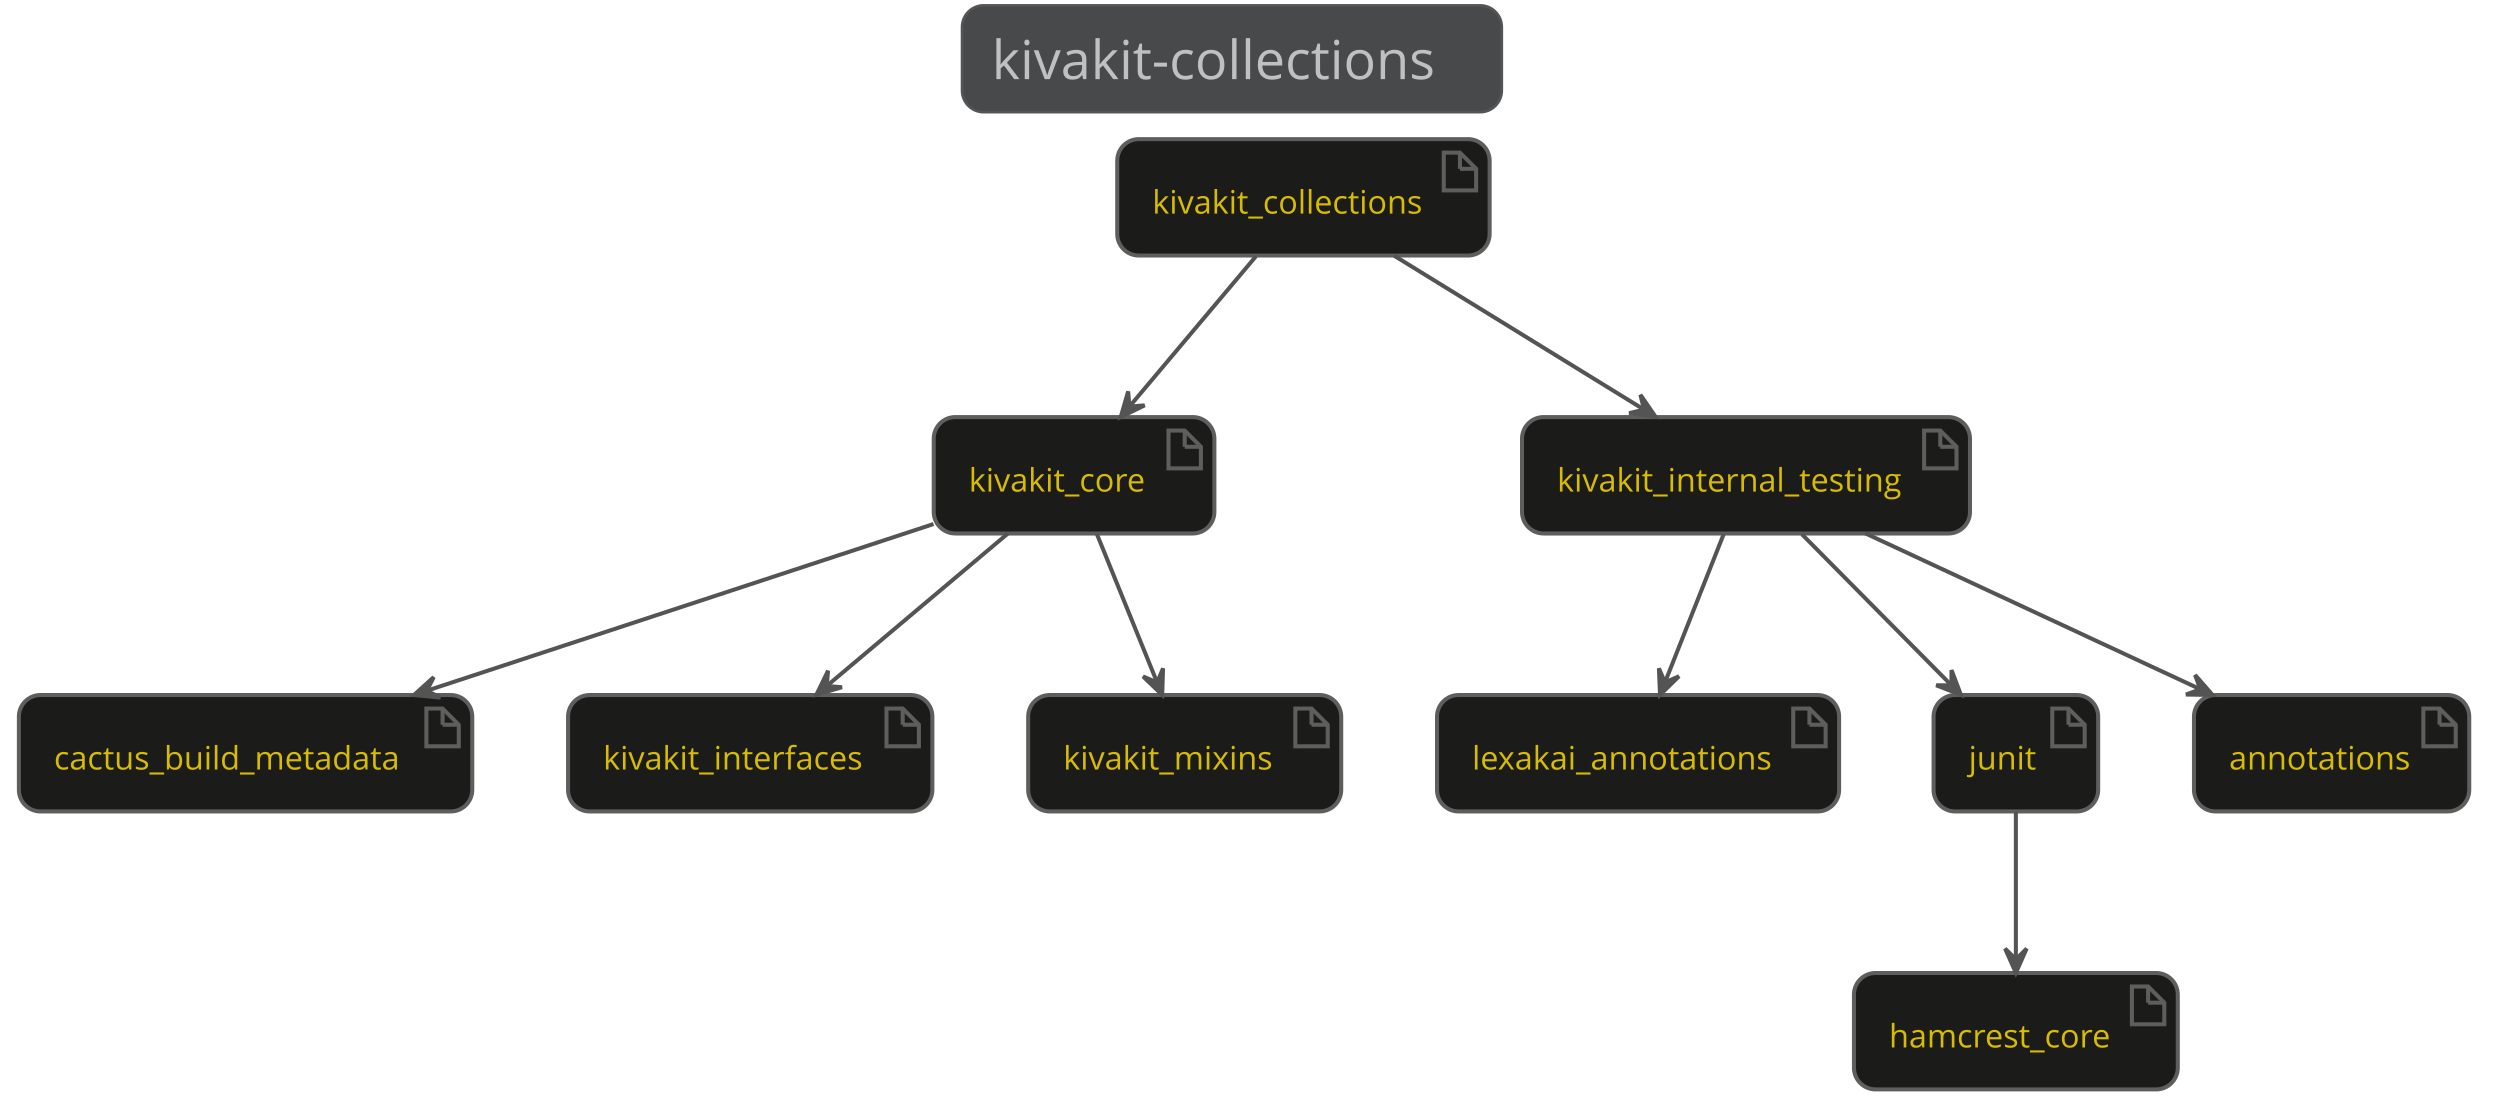
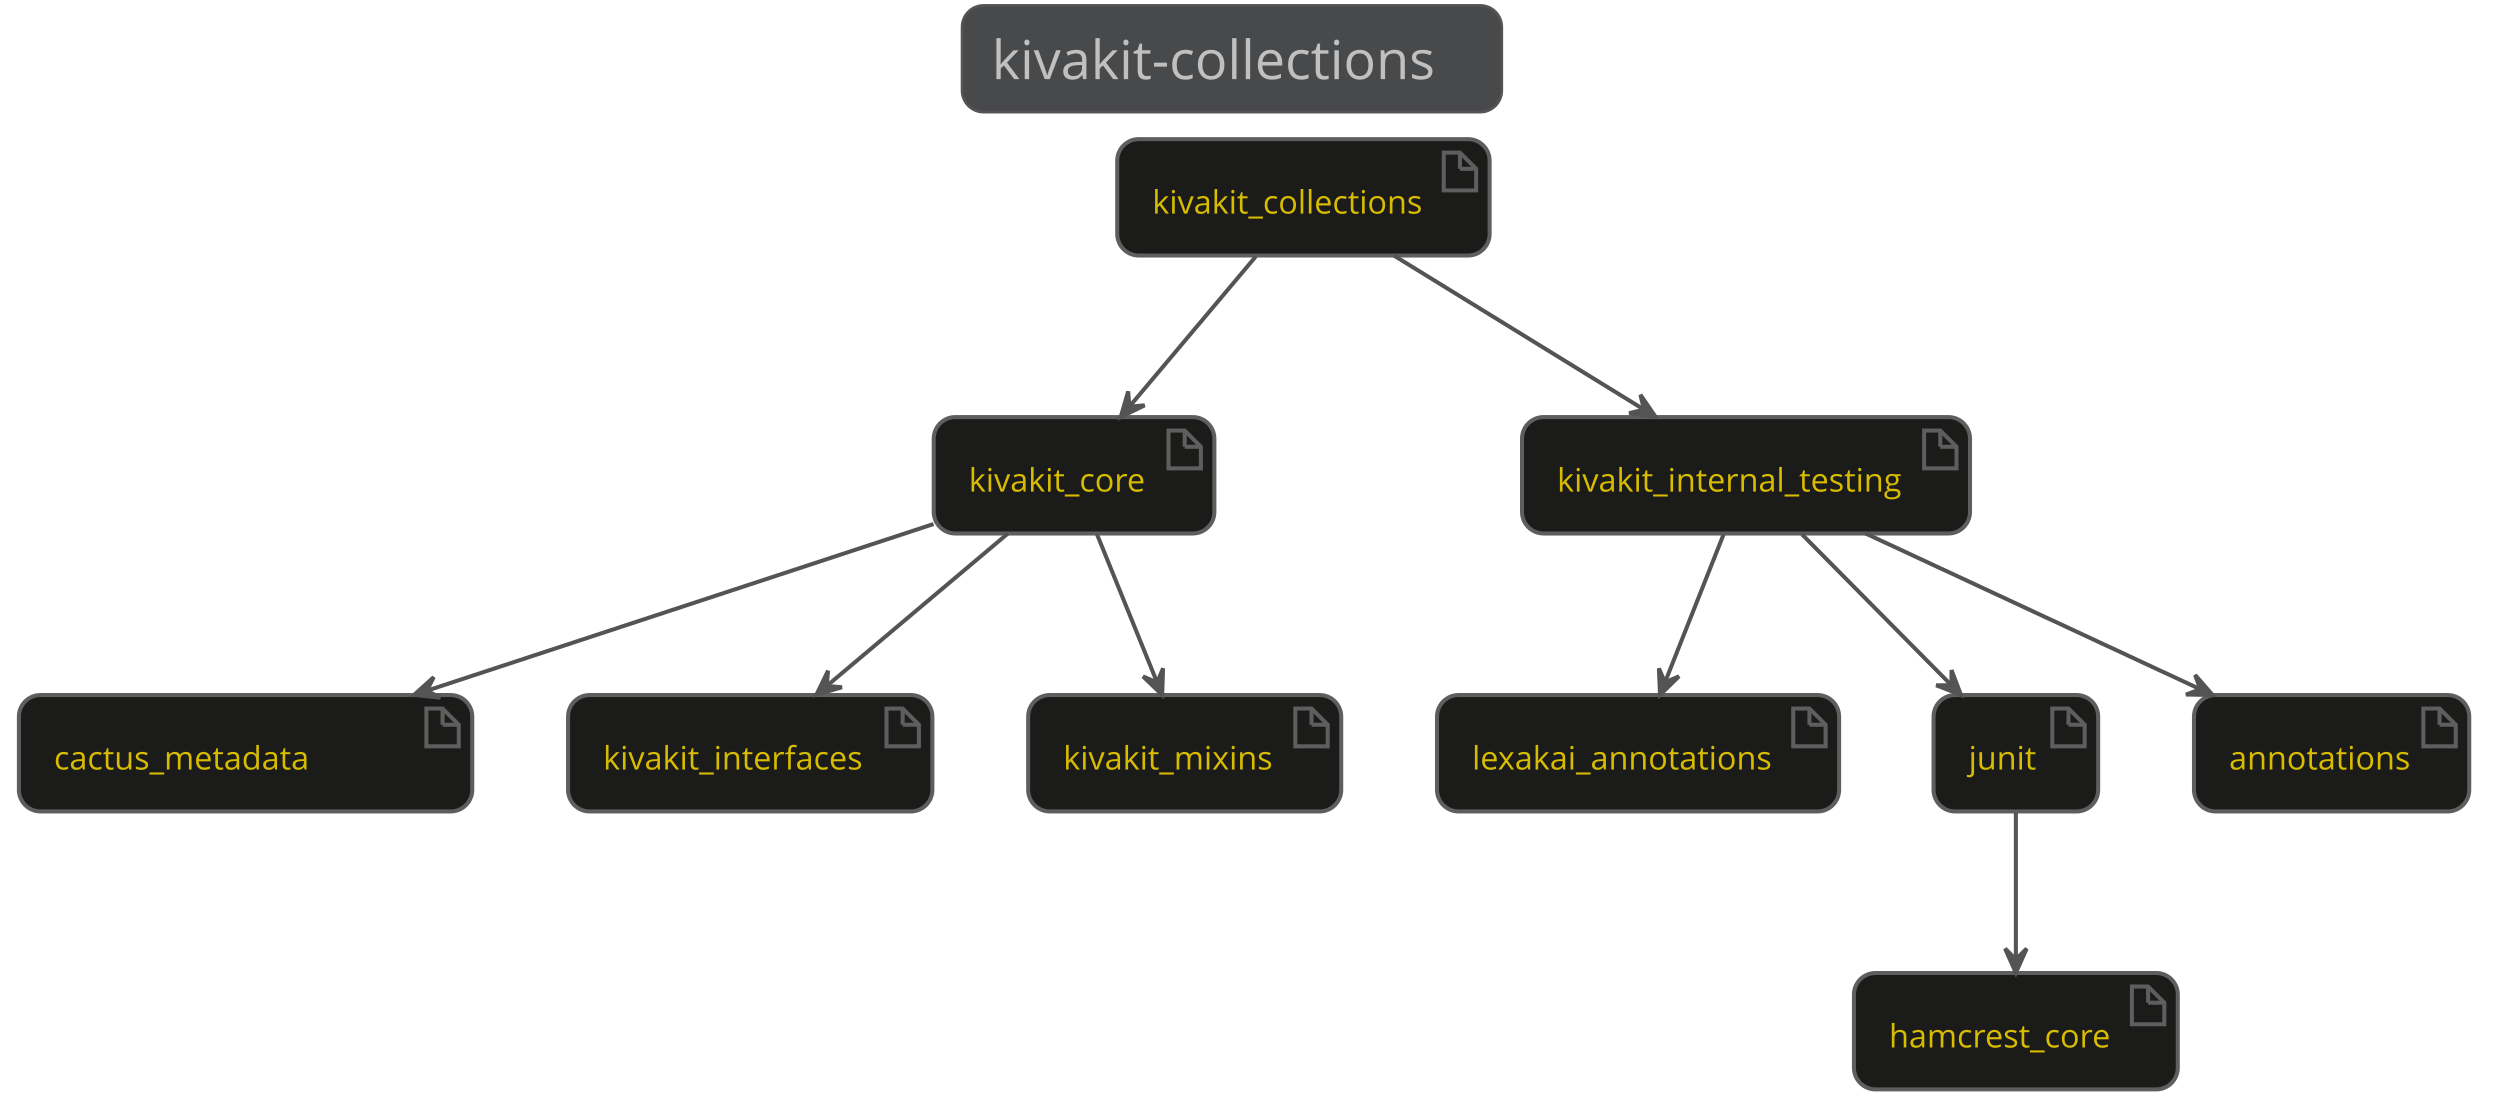
<svg xmlns="http://www.w3.org/2000/svg" contentScriptType="application/ecmascript" contentStyleType="text/css" height="426.042px" preserveAspectRatio="none" style="width:965px;height:426px;background:#333333;" version="1.1" viewBox="0 0 965 426" width="965.625px" zoomAndPan="magnify">
  <defs />
  <g>
    <rect fill="#48494B" height="41.203" rx="8.333" ry="8.333" style="stroke:#545454;stroke-width:1.042;" width="208.333" x="371.354" y="2.083" />
    <text fill="#C0C0C0" font-family="Open Sans,Avenir,Nunito,Arial,Helvetica,SansSerif" font-size="20.833" lengthAdjust="spacing" textLength="185.417" x="382.812" y="30.558">kivakit-collections</text>
    <rect fill="#1B1B1A" height="44.93" rx="8.333" ry="8.333" style="stroke:#5E5E5E;stroke-width:1.562;" width="175" x="7.292" y="268.286" />
    <polygon fill="#1B1B1A" points="164.583,273.495,164.583,288.078,177.083,288.078,177.083,279.745,170.833,273.495,164.583,273.495" style="stroke:#5E5E5E;stroke-width:1.562;" />
    <line style="stroke:#5E5E5E;stroke-width:1.562;" x1="170.833" x2="170.833" y1="273.495" y2="279.745" />
    <line style="stroke:#5E5E5E;stroke-width:1.562;" x1="177.083" x2="170.833" y1="279.745" y2="279.745" />
-     <text fill="#D8BC00" font-family="Open Sans,Avenir,Nunito,Arial,Helvetica,SansSerif" font-size="12.5" lengthAdjust="spacing" textLength="137.5" x="20.833" y="297.038">cactus_build_metadata</text>
+     <text fill="#D8BC00" font-family="Open Sans,Avenir,Nunito,Arial,Helvetica,SansSerif" font-size="12.5" lengthAdjust="spacing" textLength="137.5" x="20.833" y="297.038">cactus_metadata</text>
    <rect fill="#1B1B1A" height="44.93" rx="8.333" ry="8.333" style="stroke:#5E5E5E;stroke-width:1.562;" width="143.75" x="431.25" y="53.703" />
    <polygon fill="#1B1B1A" points="557.292,58.911,557.292,73.495,569.792,73.495,569.792,65.161,563.542,58.911,557.292,58.911" style="stroke:#5E5E5E;stroke-width:1.562;" />
    <line style="stroke:#5E5E5E;stroke-width:1.562;" x1="563.542" x2="563.542" y1="58.911" y2="65.161" />
    <line style="stroke:#5E5E5E;stroke-width:1.562;" x1="569.792" x2="563.542" y1="65.161" y2="65.161" />
    <text fill="#D8BC00" font-family="Open Sans,Avenir,Nunito,Arial,Helvetica,SansSerif" font-size="12.5" lengthAdjust="spacing" textLength="106.25" x="444.792" y="82.454">kivakit_collections</text>
    <rect fill="#1B1B1A" height="44.93" rx="8.333" ry="8.333" style="stroke:#5E5E5E;stroke-width:1.562;" width="108.333" x="360.417" y="160.994" />
    <polygon fill="#1B1B1A" points="451.042,166.203,451.042,180.786,463.542,180.786,463.542,172.453,457.292,166.203,451.042,166.203" style="stroke:#5E5E5E;stroke-width:1.562;" />
    <line style="stroke:#5E5E5E;stroke-width:1.562;" x1="457.292" x2="457.292" y1="166.203" y2="172.453" />
    <line style="stroke:#5E5E5E;stroke-width:1.562;" x1="463.542" x2="457.292" y1="172.453" y2="172.453" />
    <text fill="#D8BC00" font-family="Open Sans,Avenir,Nunito,Arial,Helvetica,SansSerif" font-size="12.5" lengthAdjust="spacing" textLength="70.833" x="373.958" y="189.746">kivakit_core</text>
    <rect fill="#1B1B1A" height="44.93" rx="8.333" ry="8.333" style="stroke:#5E5E5E;stroke-width:1.562;" width="140.625" x="219.271" y="268.286" />
    <polygon fill="#1B1B1A" points="342.188,273.495,342.188,288.078,354.688,288.078,354.688,279.745,348.438,273.495,342.188,273.495" style="stroke:#5E5E5E;stroke-width:1.562;" />
    <line style="stroke:#5E5E5E;stroke-width:1.562;" x1="348.438" x2="348.438" y1="273.495" y2="279.745" />
    <line style="stroke:#5E5E5E;stroke-width:1.562;" x1="354.688" x2="348.438" y1="279.745" y2="279.745" />
    <text fill="#D8BC00" font-family="Open Sans,Avenir,Nunito,Arial,Helvetica,SansSerif" font-size="12.5" lengthAdjust="spacing" textLength="103.125" x="232.812" y="297.038">kivakit_interfaces</text>
    <rect fill="#1B1B1A" height="44.93" rx="8.333" ry="8.333" style="stroke:#5E5E5E;stroke-width:1.562;" width="172.917" x="587.5" y="160.994" />
    <polygon fill="#1B1B1A" points="742.708,166.203,742.708,180.786,755.208,180.786,755.208,172.453,748.958,166.203,742.708,166.203" style="stroke:#5E5E5E;stroke-width:1.562;" />
    <line style="stroke:#5E5E5E;stroke-width:1.562;" x1="748.958" x2="748.958" y1="166.203" y2="172.453" />
    <line style="stroke:#5E5E5E;stroke-width:1.562;" x1="755.208" x2="748.958" y1="172.453" y2="172.453" />
    <text fill="#D8BC00" font-family="Open Sans,Avenir,Nunito,Arial,Helvetica,SansSerif" font-size="12.5" lengthAdjust="spacing" textLength="135.417" x="601.042" y="189.746">kivakit_internal_testing</text>
    <rect fill="#1B1B1A" height="44.93" rx="8.333" ry="8.333" style="stroke:#5E5E5E;stroke-width:1.562;" width="120.833" x="396.875" y="268.286" />
    <polygon fill="#1B1B1A" points="500,273.495,500,288.078,512.5,288.078,512.5,279.745,506.25,273.495,500,273.495" style="stroke:#5E5E5E;stroke-width:1.562;" />
    <line style="stroke:#5E5E5E;stroke-width:1.562;" x1="506.25" x2="506.25" y1="273.495" y2="279.745" />
    <line style="stroke:#5E5E5E;stroke-width:1.562;" x1="512.5" x2="506.25" y1="279.745" y2="279.745" />
    <text fill="#D8BC00" font-family="Open Sans,Avenir,Nunito,Arial,Helvetica,SansSerif" font-size="12.5" lengthAdjust="spacing" textLength="83.333" x="410.417" y="297.038">kivakit_mixins</text>
    <rect fill="#1B1B1A" height="44.93" rx="8.333" ry="8.333" style="stroke:#5E5E5E;stroke-width:1.562;" width="155.208" x="554.688" y="268.286" />
    <polygon fill="#1B1B1A" points="692.188,273.495,692.188,288.078,704.688,288.078,704.688,279.745,698.438,273.495,692.188,273.495" style="stroke:#5E5E5E;stroke-width:1.562;" />
    <line style="stroke:#5E5E5E;stroke-width:1.562;" x1="698.438" x2="698.438" y1="273.495" y2="279.745" />
    <line style="stroke:#5E5E5E;stroke-width:1.562;" x1="704.688" x2="698.438" y1="279.745" y2="279.745" />
    <text fill="#D8BC00" font-family="Open Sans,Avenir,Nunito,Arial,Helvetica,SansSerif" font-size="12.5" lengthAdjust="spacing" textLength="117.708" x="568.229" y="297.038">lexakai_annotations</text>
    <rect fill="#1B1B1A" height="44.93" rx="8.333" ry="8.333" style="stroke:#5E5E5E;stroke-width:1.562;" width="63.542" x="746.354" y="268.286" />
    <polygon fill="#1B1B1A" points="792.188,273.495,792.188,288.078,804.688,288.078,804.688,279.745,798.438,273.495,792.188,273.495" style="stroke:#5E5E5E;stroke-width:1.562;" />
    <line style="stroke:#5E5E5E;stroke-width:1.562;" x1="798.438" x2="798.438" y1="273.495" y2="279.745" />
    <line style="stroke:#5E5E5E;stroke-width:1.562;" x1="804.688" x2="798.438" y1="279.745" y2="279.745" />
    <text fill="#D8BC00" font-family="Open Sans,Avenir,Nunito,Arial,Helvetica,SansSerif" font-size="12.5" lengthAdjust="spacing" textLength="26.042" x="759.896" y="297.038">junit</text>
    <rect fill="#1B1B1A" height="44.93" rx="8.333" ry="8.333" style="stroke:#5E5E5E;stroke-width:1.562;" width="125" x="715.625" y="375.578" />
    <polygon fill="#1B1B1A" points="822.917,380.786,822.917,395.37,835.417,395.37,835.417,387.036,829.167,380.786,822.917,380.786" style="stroke:#5E5E5E;stroke-width:1.562;" />
    <line style="stroke:#5E5E5E;stroke-width:1.562;" x1="829.167" x2="829.167" y1="380.786" y2="387.036" />
    <line style="stroke:#5E5E5E;stroke-width:1.562;" x1="835.417" x2="829.167" y1="387.036" y2="387.036" />
    <text fill="#D8BC00" font-family="Open Sans,Avenir,Nunito,Arial,Helvetica,SansSerif" font-size="12.5" lengthAdjust="spacing" textLength="87.5" x="729.167" y="404.329">hamcrest_core</text>
    <rect fill="#1B1B1A" height="44.93" rx="8.333" ry="8.333" style="stroke:#5E5E5E;stroke-width:1.562;" width="106.25" x="846.875" y="268.286" />
    <polygon fill="#1B1B1A" points="935.417,273.495,935.417,288.078,947.917,288.078,947.917,279.745,941.667,273.495,935.417,273.495" style="stroke:#5E5E5E;stroke-width:1.562;" />
    <line style="stroke:#5E5E5E;stroke-width:1.562;" x1="941.667" x2="941.667" y1="273.495" y2="279.745" />
    <line style="stroke:#5E5E5E;stroke-width:1.562;" x1="947.917" x2="941.667" y1="279.745" y2="279.745" />
    <text fill="#D8BC00" font-family="Open Sans,Avenir,Nunito,Arial,Helvetica,SansSerif" font-size="12.5" lengthAdjust="spacing" textLength="68.75" x="860.417" y="297.038">annotations</text>
    <path d="M778.125,313.526 C778.125,329.995 778.125,352.692 778.125,370.245 " fill="none" id="junit-to-hamcrest_core" style="stroke:#545454;stroke-width:1.562;" />
    <polygon fill="#545454" points="778.125,375.526,782.292,366.151,778.125,370.317,773.958,366.151,778.125,375.526" style="stroke:#545454;stroke-width:1.562;" />
    <path d="M484.781,98.942 C470.677,115.692 451.156,138.89 436.281,156.567 " fill="none" id="kivakit_collections-to-kivakit_core" style="stroke:#545454;stroke-width:1.562;" />
    <polygon fill="#545454" points="432.604,160.942,441.833,156.462,435.962,156.961,435.463,151.089,432.604,160.942" style="stroke:#545454;stroke-width:1.562;" />
    <path d="M538.104,98.682 C566.094,115.921 605.323,140.078 634.438,158.015 " fill="none" id="kivakit_collections-to-kivakit_internal_testing" style="stroke:#545454;stroke-width:1.562;" />
    <polygon fill="#545454" points="639.021,160.838,633.212,152.382,634.583,158.113,628.851,159.483,639.021,160.838" style="stroke:#545454;stroke-width:1.562;" />
-     <path d="M360.333,202.276 C306.542,219.974 223.865,247.182 165.062,266.515 " fill="none" id="kivakit_core-to-cactus_build_metadata" style="stroke:#545454;stroke-width:1.562;" />
+     <path d="M360.333,202.276 C306.542,219.974 223.865,247.182 165.062,266.515 " fill="none" id="kivakit_core-to-cactus_metadata" style="stroke:#545454;stroke-width:1.562;" />
    <polygon fill="#545454" points="159.812,268.255,170.019,269.289,164.761,266.63,167.42,261.372,159.812,268.255" style="stroke:#545454;stroke-width:1.562;" />
    <path d="M388.99,205.974 C368.76,222.994 340.51,246.776 319.292,264.64 " fill="none" id="kivakit_core-to-kivakit_interfaces" style="stroke:#545454;stroke-width:1.562;" />
    <polygon fill="#545454" points="315.146,268.13,325,265.275,319.129,264.774,319.63,258.902,315.146,268.13" style="stroke:#545454;stroke-width:1.562;" />
    <path d="M423.438,206.234 C430.115,222.703 439.333,245.401 446.458,262.953 " fill="none" id="kivakit_core-to-kivakit_mixins" style="stroke:#545454;stroke-width:1.562;" />
    <polygon fill="#545454" points="448.604,268.234,448.937,257.98,446.644,263.409,441.216,261.116,448.604,268.234" style="stroke:#545454;stroke-width:1.562;" />
    <path d="M719.969,205.849 C757.406,223.276 810.188,247.838 848.917,265.87 " fill="none" id="kivakit_internal_testing-to-annotations" style="stroke:#545454;stroke-width:1.562;" />
    <polygon fill="#545454" points="854.052,268.255,847.3,260.531,849.327,266.064,843.794,268.091,854.052,268.255" style="stroke:#545454;stroke-width:1.562;" />
    <path d="M695.542,206.234 C712.271,223.13 735.49,246.578 753.042,264.307 " fill="none" id="kivakit_internal_testing-to-junit" style="stroke:#545454;stroke-width:1.562;" />
    <polygon fill="#545454" points="756.927,268.234,753.283,258.644,753.259,264.536,747.367,264.512,756.927,268.234" style="stroke:#545454;stroke-width:1.562;" />
    <path d="M665.323,206.234 C658.802,222.703 649.812,245.401 642.854,262.953 " fill="none" id="kivakit_internal_testing-to-lexakai_annotations" style="stroke:#545454;stroke-width:1.562;" />
    <polygon fill="#545454" points="640.771,268.234,648.095,261.05,642.687,263.391,640.346,257.984,640.771,268.234" style="stroke:#545454;stroke-width:1.562;" />
  </g>
</svg>
